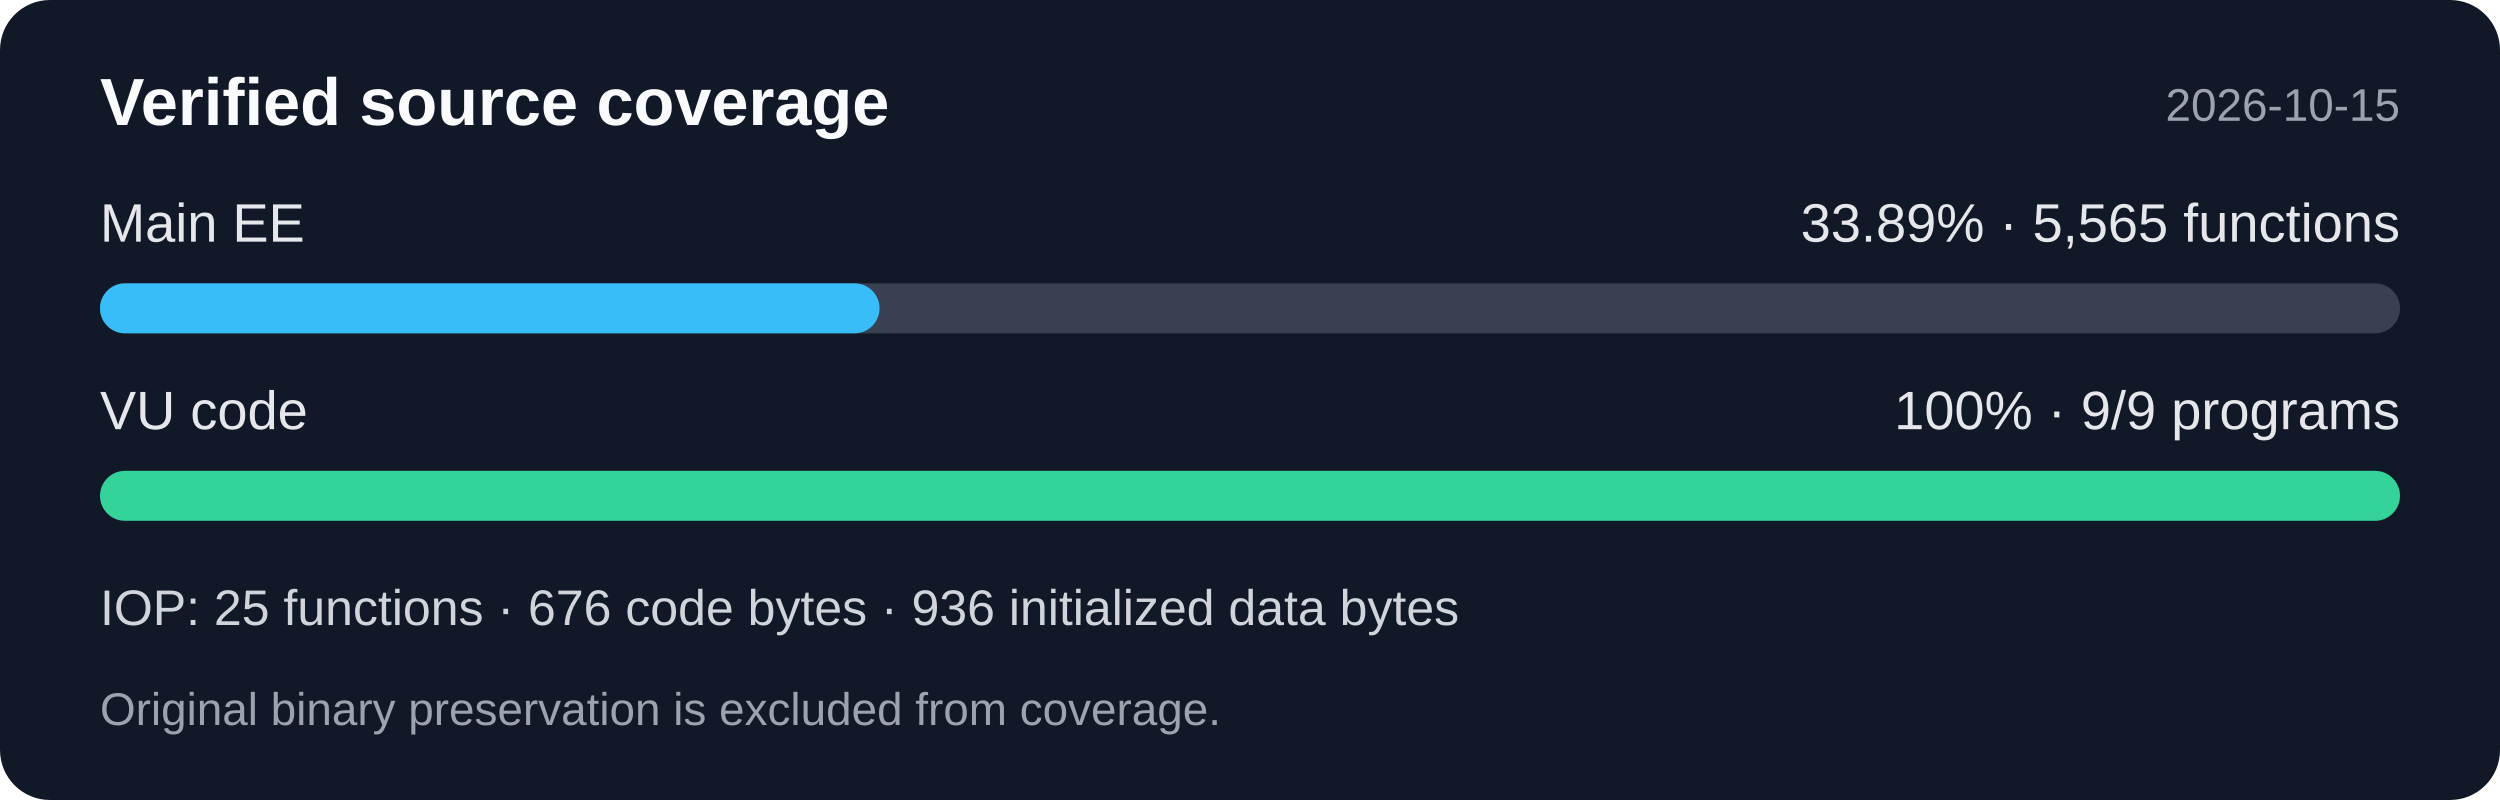
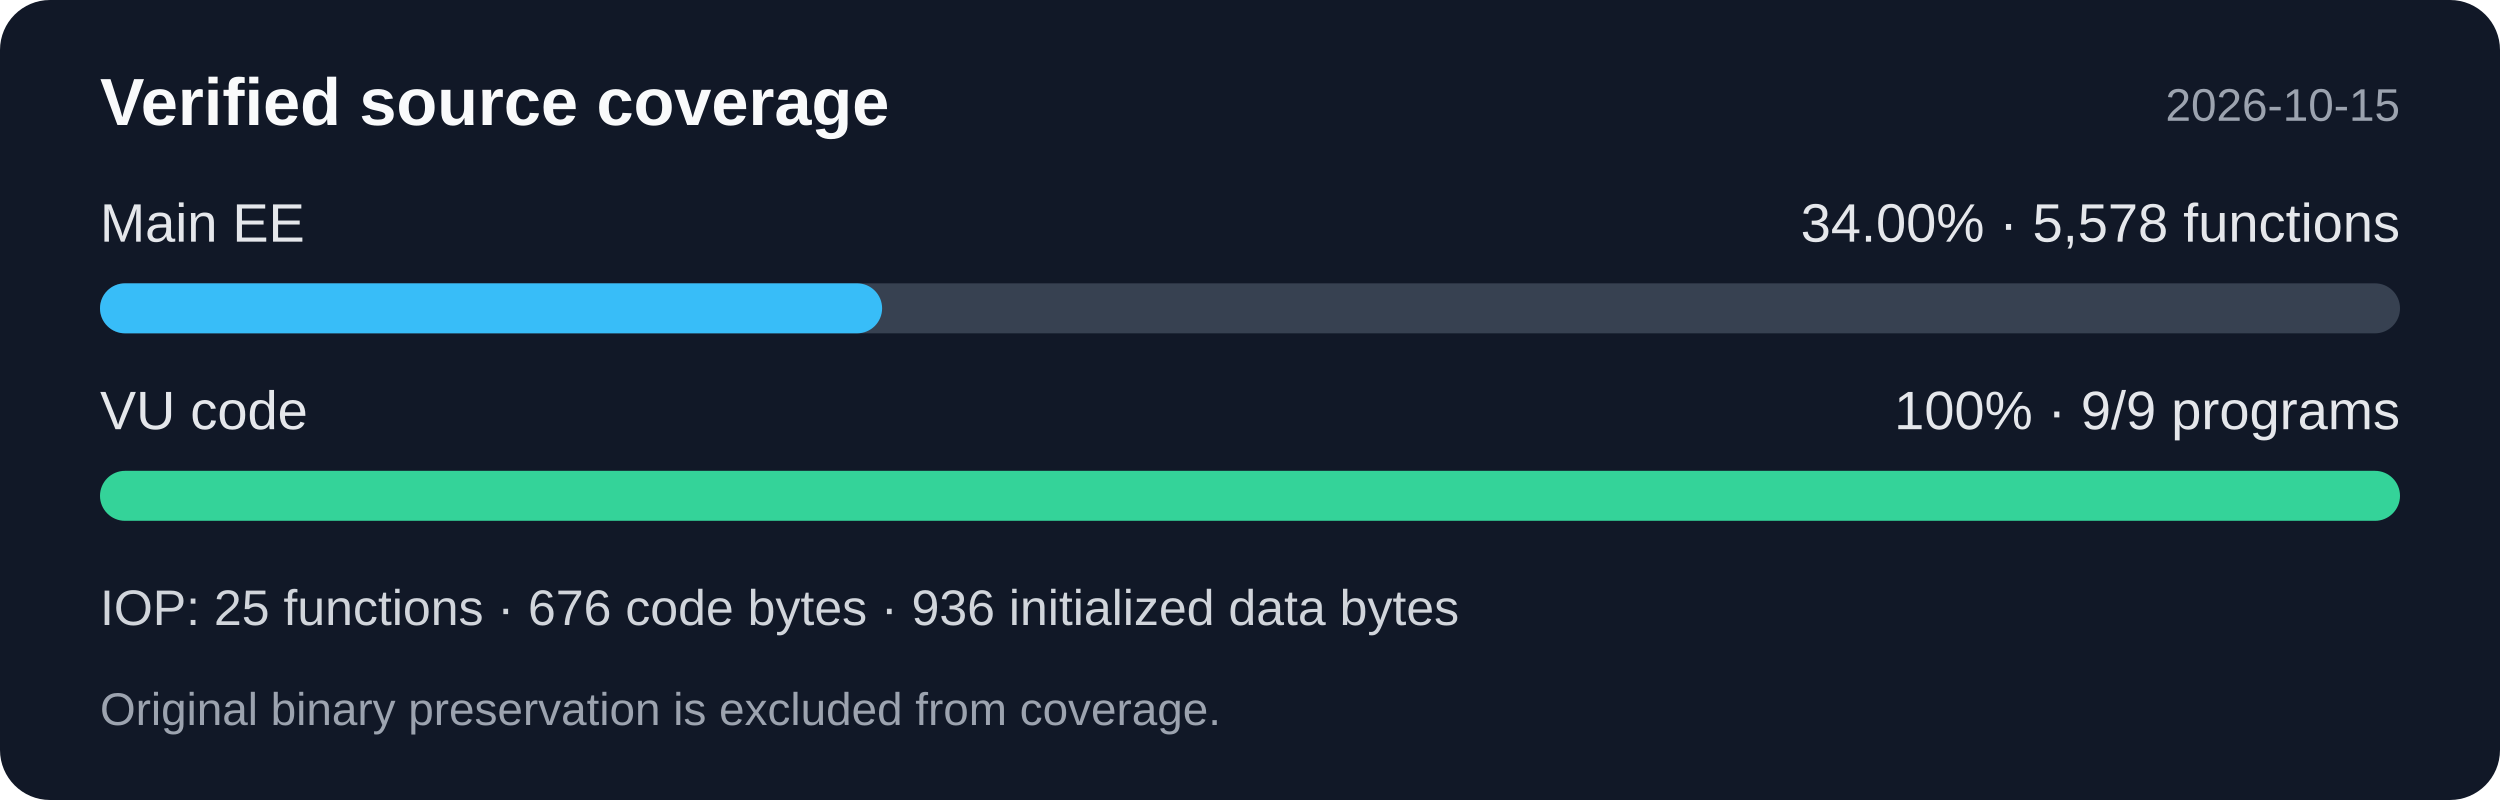
<svg xmlns="http://www.w3.org/2000/svg" width="600" height="192" viewBox="0 0 600 192" role="img" aria-labelledby="title desc">
  <rect width="600" height="192" rx="12" fill="#111827" />
  <g font-family="Segoe UI,Arial,sans-serif">
    <text x="24" y="30" fill="#f9fafb" font-size="16" font-weight="600">Verified source coverage</text>
    <text x="576" y="29" fill="#9ca3af" font-size="11" text-anchor="end">2026-10-15</text>
    <text x="24" y="58" fill="#e5e7eb" font-size="13">Main EE</text>
-     <text x="576" y="58" fill="#e5e7eb" font-size="13" text-anchor="end">33.89% · 5,565 functions</text>
+     <text x="576" y="58" fill="#e5e7eb" font-size="13" text-anchor="end">34.00% · 5,578 functions</text>
    <rect x="24" y="68" width="552" height="12" rx="6" fill="#374151" />
-     <rect x="24" y="68" width="187.089" height="12" rx="6" fill="#38bdf8" />
+     <rect x="24" y="68" width="187.707" height="12" rx="6" fill="#38bdf8" />
    <text x="24" y="103" fill="#e5e7eb" font-size="13">VU code</text>
    <text x="576" y="103" fill="#e5e7eb" font-size="13" text-anchor="end">100% · 9/9 programs</text>
    <rect x="24" y="113" width="552" height="12" rx="6" fill="#34d399" />
    <text x="24" y="150" fill="#d1d5db" font-size="12">IOP: 25 functions · 676 code bytes · 936 initialized data bytes</text>
    <text x="24" y="174" fill="#9ca3af" font-size="11">Original binary preservation is excluded from coverage.</text>
  </g>
</svg>
